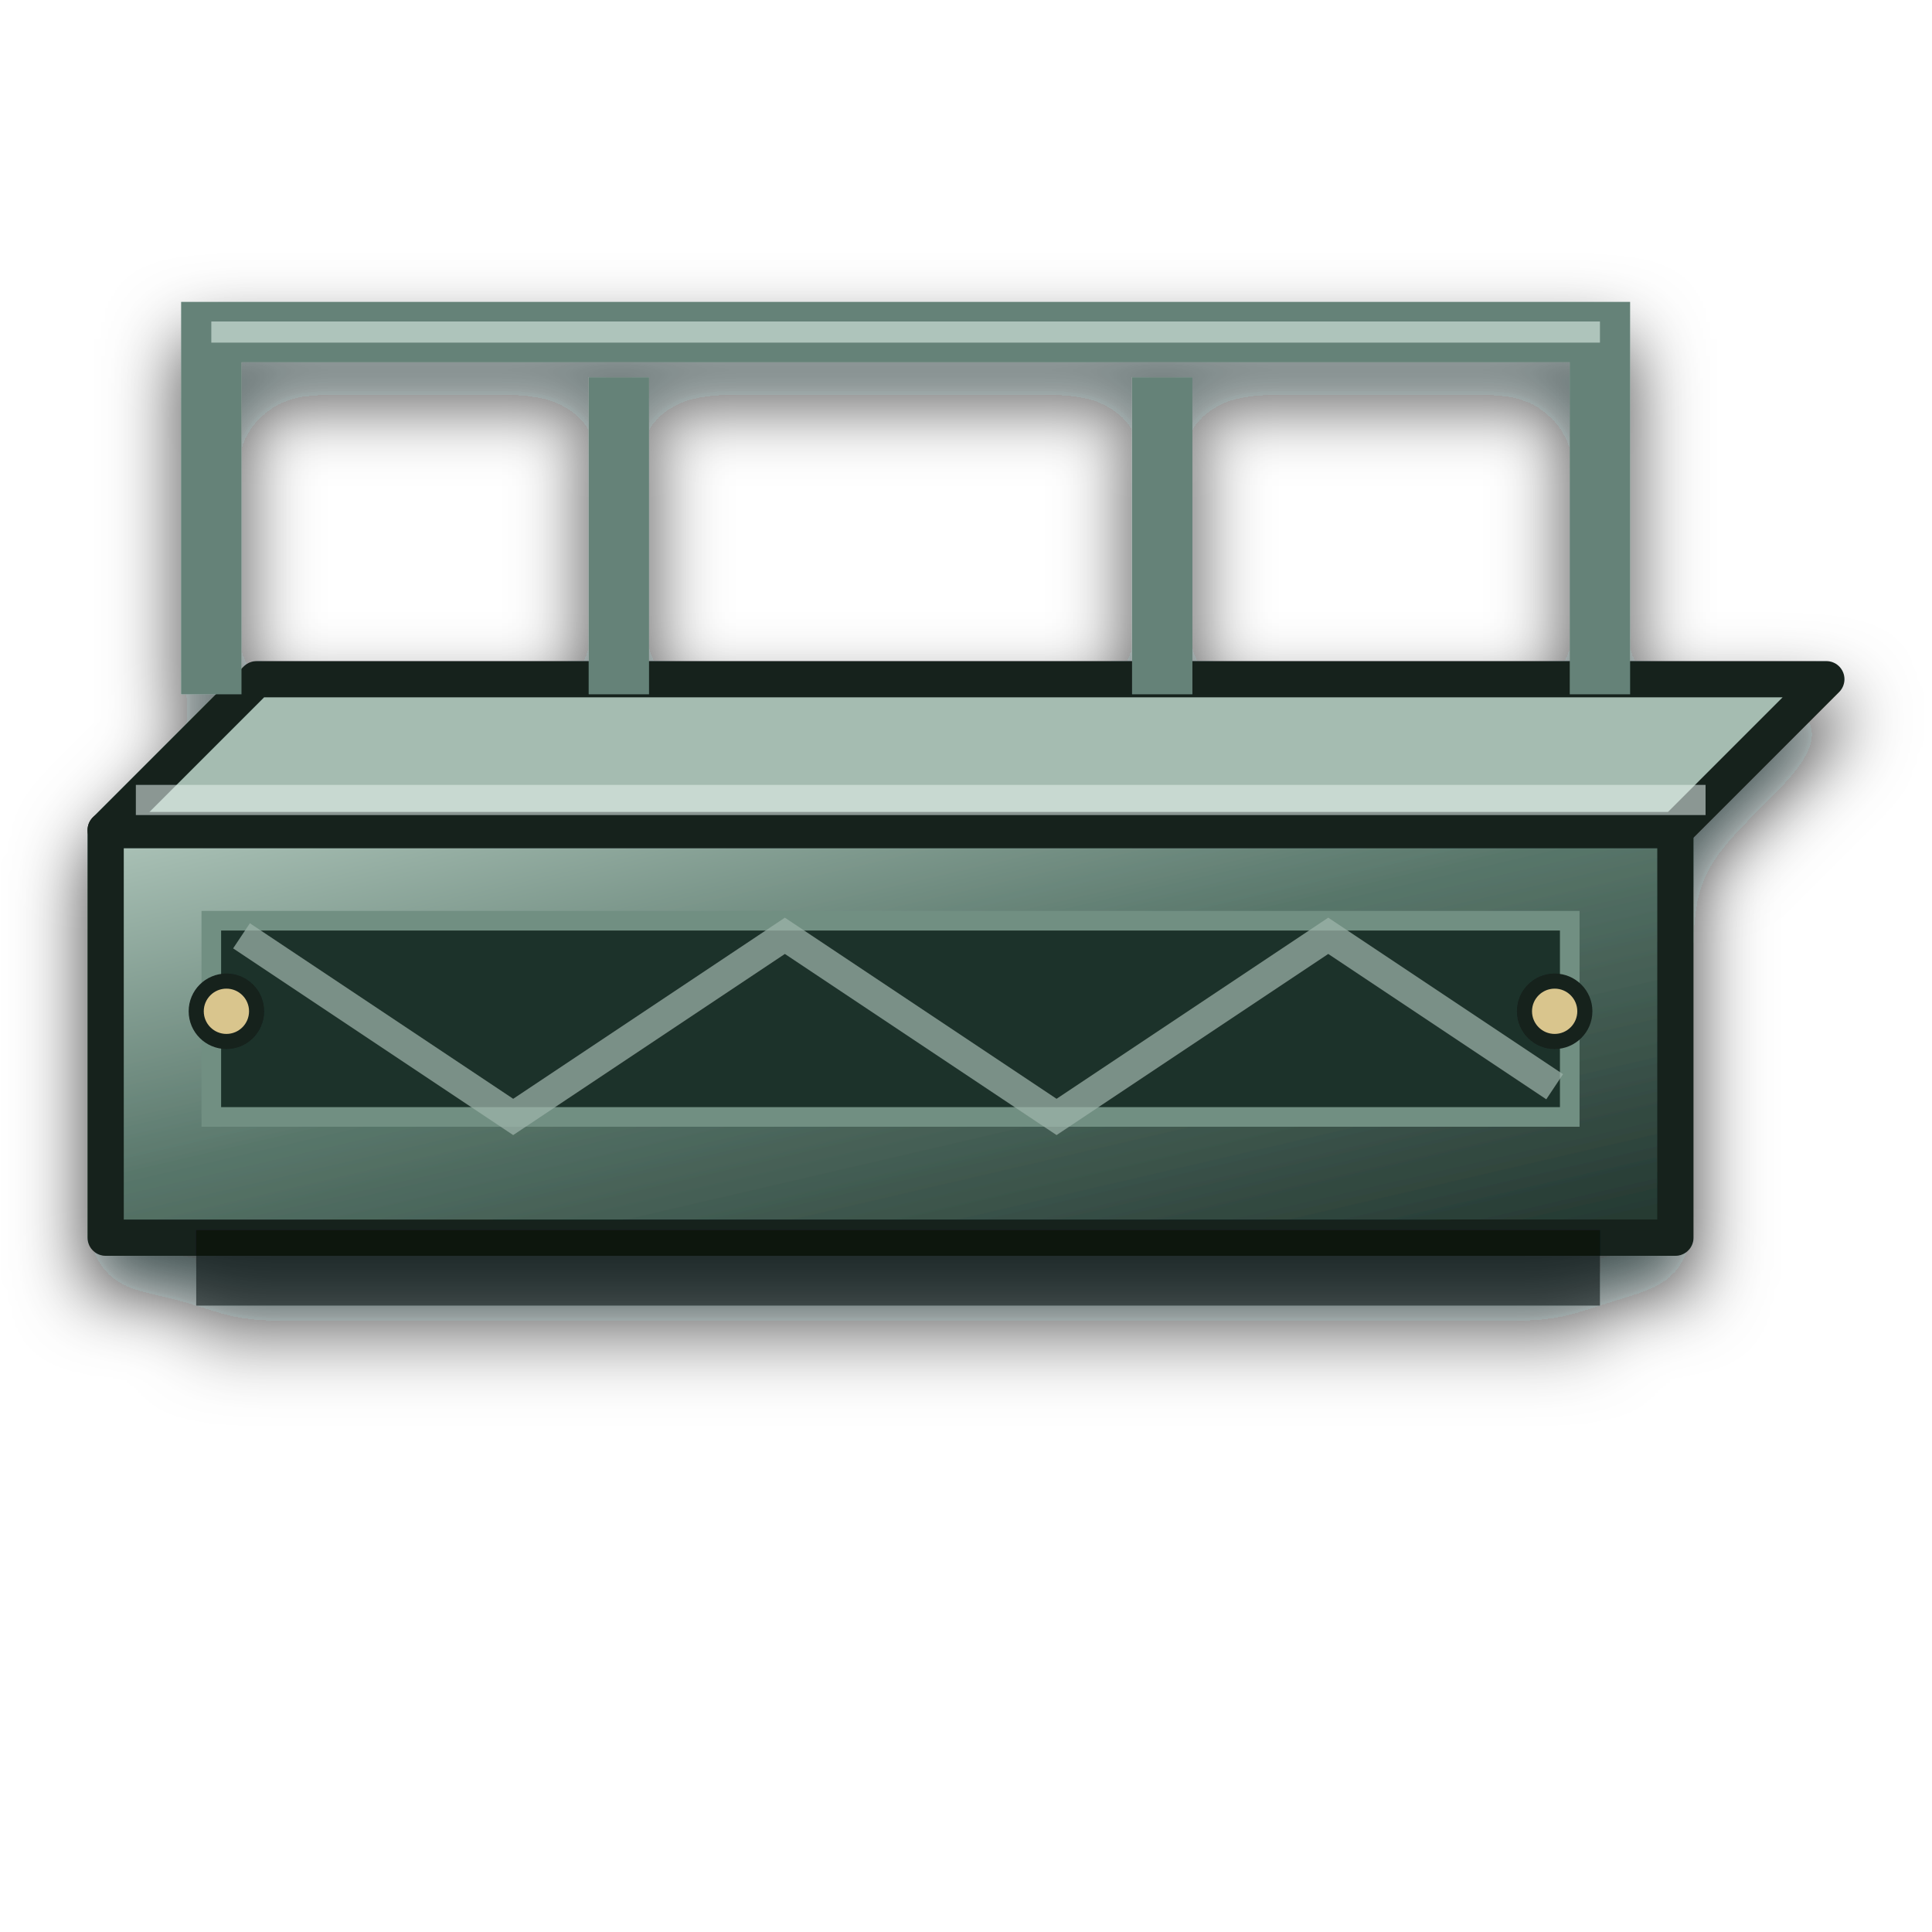
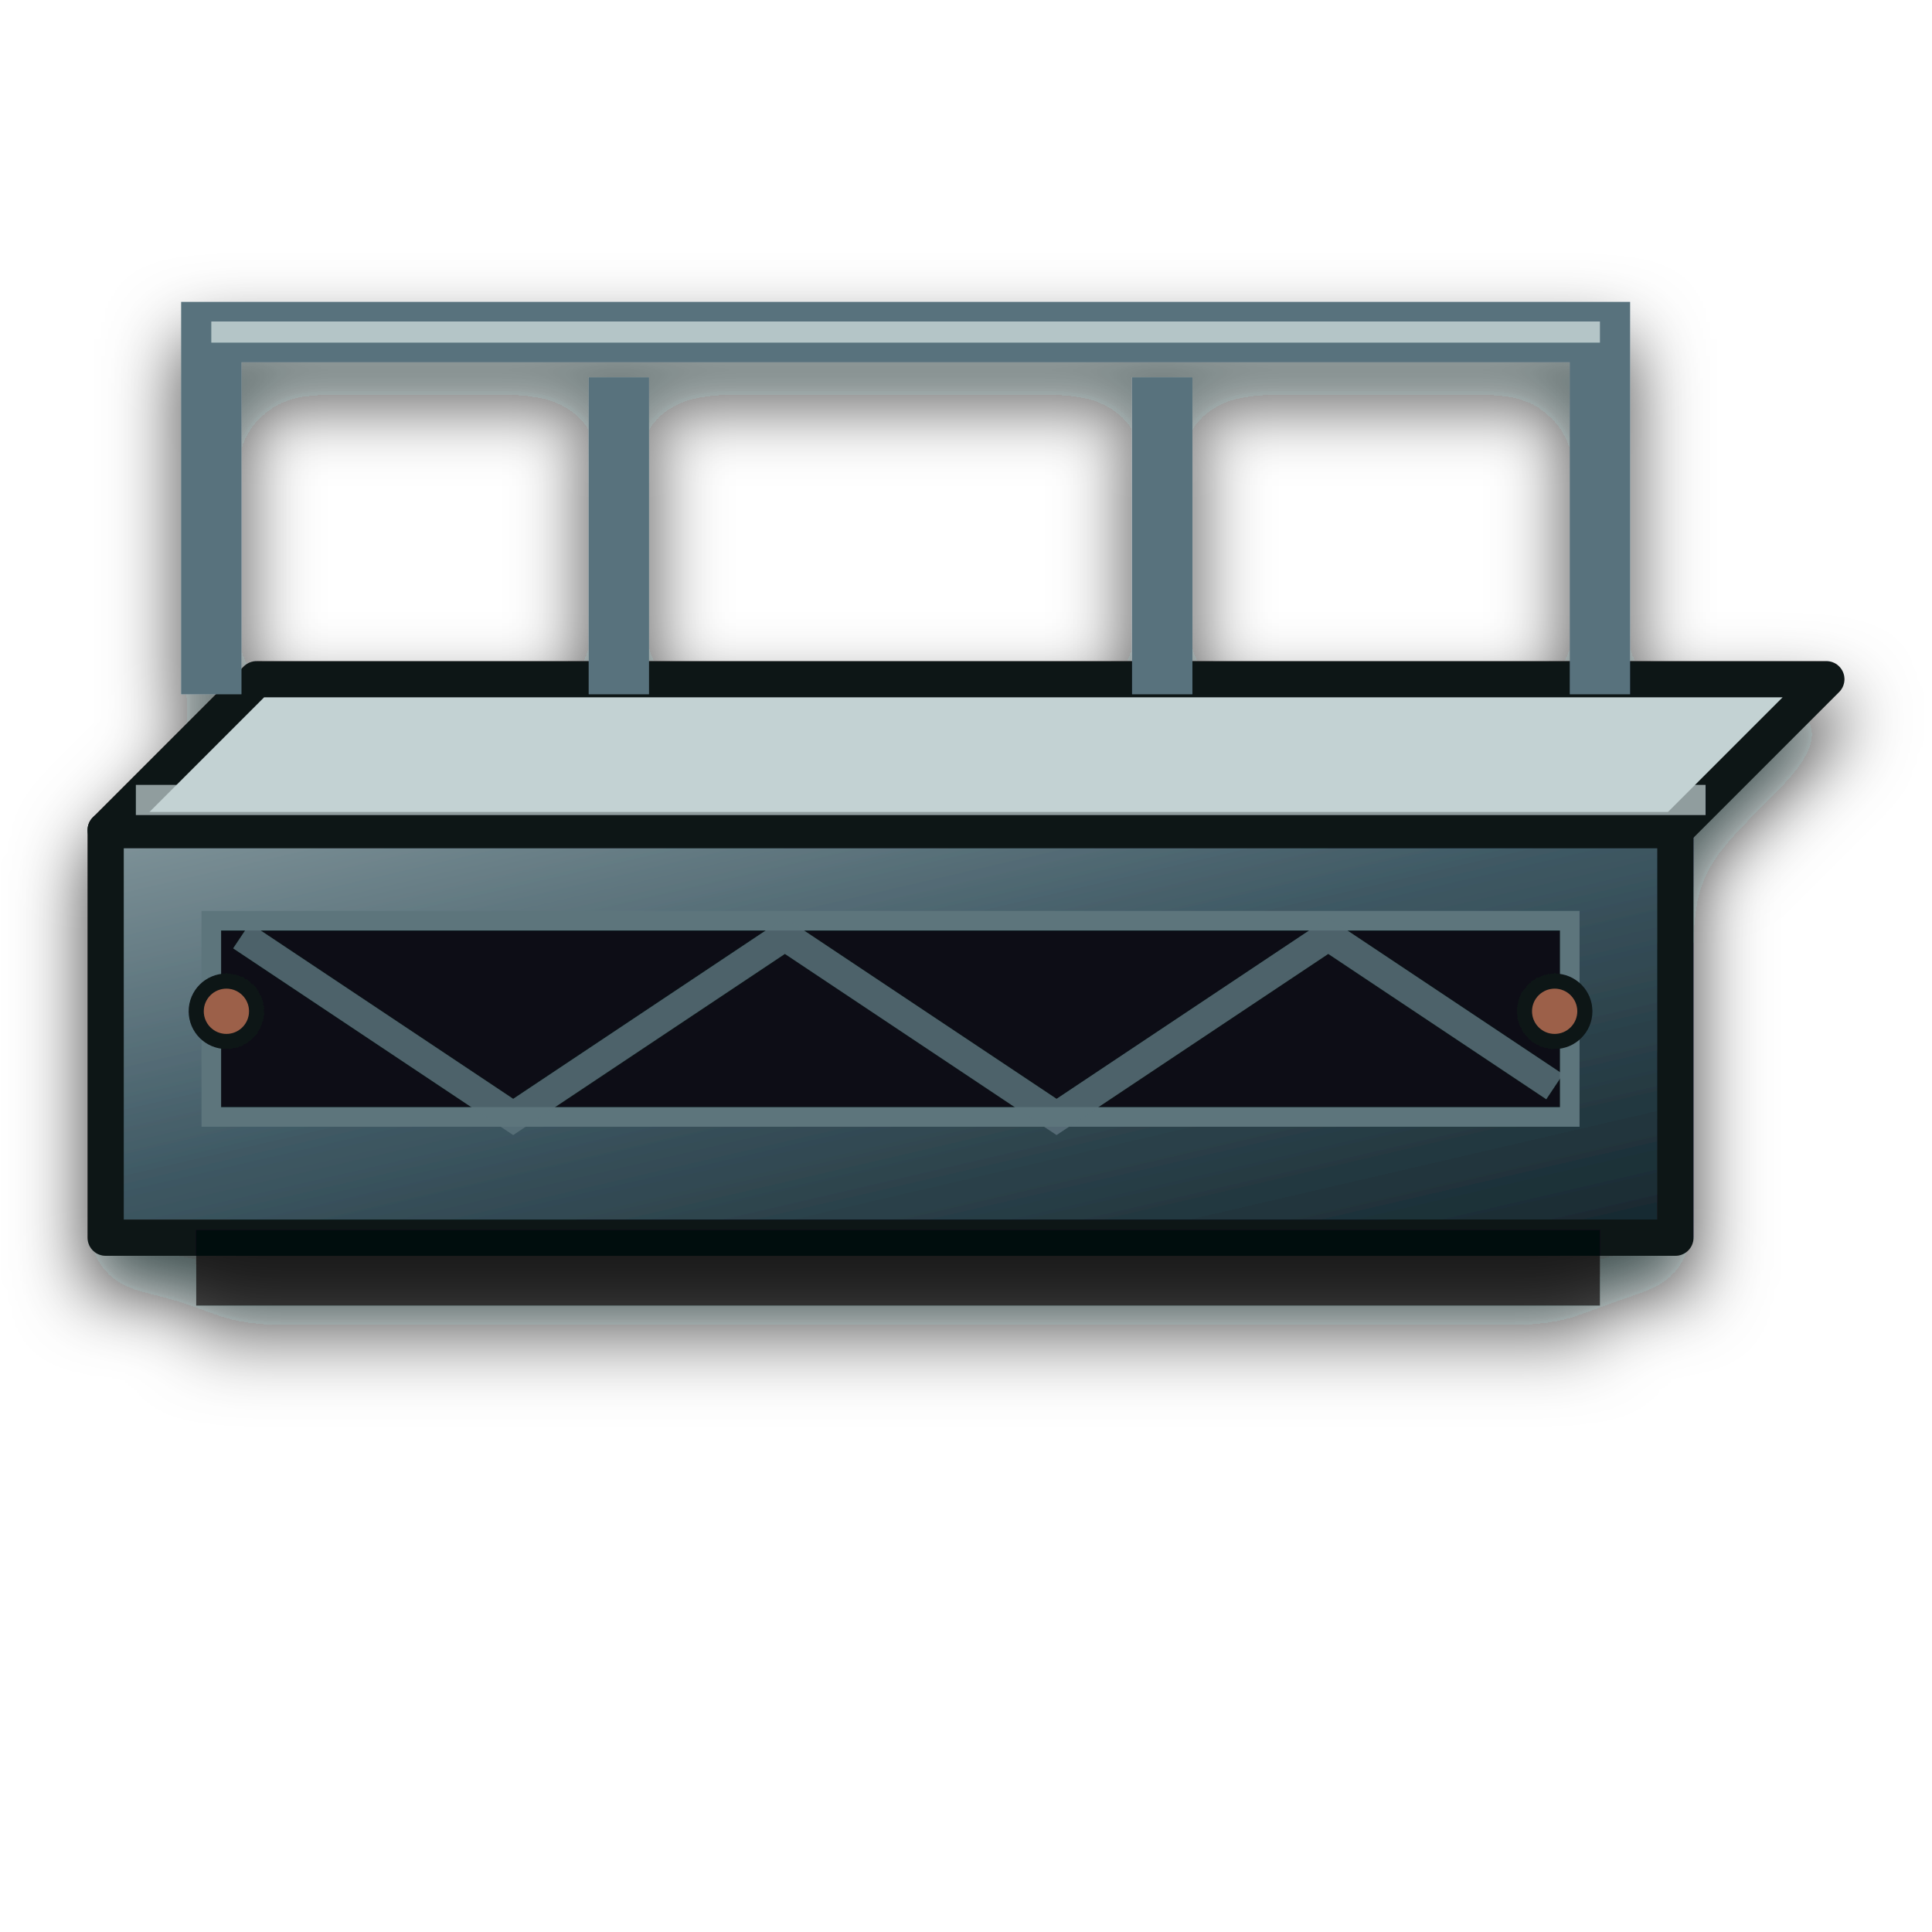
- <svg xmlns="http://www.w3.org/2000/svg" width="128" height="128" viewBox="0 0 128 128" role="img" aria-label="Refined walkway sprite sheet">
+ <svg xmlns="http://www.w3.org/2000/svg" width="128" height="128" viewBox="0 0 128 128" role="img" aria-label="Site walkway sprite sheet">
  <defs>
    <linearGradient id="body" x1="0" y1="0" x2="0.9" y2="1">
-       <stop offset="0" stop-color="#aec5ba" />
-       <stop offset="0.48" stop-color="#58766a" />
-       <stop offset="1" stop-color="#263a33" />
+       <stop offset="0" stop-color="#80949a" />
+       <stop offset="0.48" stop-color="#3f5964" />
+       <stop offset="1" stop-color="#192b32" />
    </linearGradient>
    <linearGradient id="shell" x1="0.12" y1="0" x2="0.84" y2="1">
-       <stop offset="0" stop-color="#aec5ba" />
-       <stop offset="0.22" stop-color="#58766a" />
-       <stop offset="0.7" stop-color="#263a33" />
+       <stop offset="0" stop-color="#80949a" />
+       <stop offset="0.22" stop-color="#3f5964" />
+       <stop offset="0.7" stop-color="#192b32" />
      <stop offset="1" stop-color="#111c1a" />
    </linearGradient>
    <radialGradient id="glow">
      <stop offset="0" stop-color="#ffffff" stop-opacity="0.96" />
-       <stop offset="0.28" stop-color="#ffe6a1" stop-opacity="0.9" />
-       <stop offset="1" stop-color="#d6af61" stop-opacity="0" />
+       <stop offset="0.28" stop-color="#d5996a" stop-opacity="0.9" />
+       <stop offset="1" stop-color="#b5664b" stop-opacity="0" />
    </radialGradient>
    <filter id="shadow" x="-40%" y="-40%" width="180%" height="190%">
      <feDropShadow dx="0" dy="2.5" stdDeviation="2.4" flood-color="#020908" flood-opacity="0.76" />
    </filter>
    <filter id="soft-glow" x="-70%" y="-70%" width="240%" height="240%">
      <feGaussianBlur stdDeviation="2.2" result="blur" />
      <feMerge>
        <feMergeNode in="blur" />
        <feMergeNode in="SourceGraphic" />
      </feMerge>
    </filter>
    <clipPath id="frame-clip">
      <rect width="128" height="128" />
    </clipPath>
  </defs>
  <g transform="translate(0 0)" clip-path="url(#frame-clip)">
    <g filter="url(#shadow)">
-       <path d="M7 55 L17 45 H121 L111 55Z" fill="#a5bcb1" stroke="#13201c" stroke-width="2.4" stroke-linecap="round" stroke-linejoin="round" />
-       <path d="M7 55 H111 V82 H7Z" fill="url(#body)" stroke="#13201c" stroke-width="2.4" stroke-linecap="round" stroke-linejoin="round" />
-       <path d="M14 61 H104 V74 H14Z" fill="#1d312a" stroke="#718f82" stroke-width="1.3" />
-       <path d="M16 62 L34 74 L52 62 L70 74 L88 62 L103 72" fill="none" stroke="#9eb4aa" stroke-width="2" opacity=".72" />
-       <path d="M9 53 H113" stroke="#e2eee8" stroke-width="2" opacity=".58" />
-       <path d="M14 46 V20 M41 46 V25 M77 46 V25 M106 46 V20 M14 22 H106" fill="none" stroke="#658278" stroke-width="4" />
-       <path d="M14 22 H106" stroke="#c1d4cc" stroke-width="1.4" opacity=".8" />
-       <circle cx="15" cy="67" r="2" fill="#d9c58d" stroke="#15201c" stroke-width="1" />
-       <circle cx="103" cy="67" r="2" fill="#d9c58d" stroke="#15201c" stroke-width="1" />
-       <path d="M13 84 H106" stroke="#050a08" stroke-width="5" opacity=".55" />
+       <path d="M7 55 L17 45 H121 L111 55Z" fill="#c3d2d3" stroke="#0b1215" stroke-width="2.4" stroke-linecap="round" stroke-linejoin="round" />
+       <path d="M7 55 H111 V82 H7Z" fill="url(#body)" stroke="#0b1215" stroke-width="2.4" stroke-linecap="round" stroke-linejoin="round" />
+       <path d="M14 61 H104 V74 H14Z" fill="#071115" stroke="#5d747c" stroke-width="1.3" />
+       <path d="M16 62 L34 74 L52 62 L70 74 L88 62 L103 72" fill="none" stroke="#5d747c" stroke-width="2" opacity=".82" />
+       <path d="M9 53 H113" stroke="#c3d2d3" stroke-width="2" opacity=".72" />
+       <path d="M14 46 V20 M41 46 V25 M77 46 V25 M106 46 V20 M14 22 H106" fill="none" stroke="#58727d" stroke-width="4" />
+       <path d="M14 22 H106" stroke="#c3d2d3" stroke-width="1.4" opacity=".86" />
+       <circle cx="15" cy="67" r="2" fill="#9c6048" stroke="#0b1215" stroke-width="1" />
+       <circle cx="103" cy="67" r="2" fill="#9c6048" stroke="#0b1215" stroke-width="1" />
+       <path d="M13 84 H106" stroke="#020405" stroke-width="5" opacity=".62" />
    </g>
  </g>
</svg>
